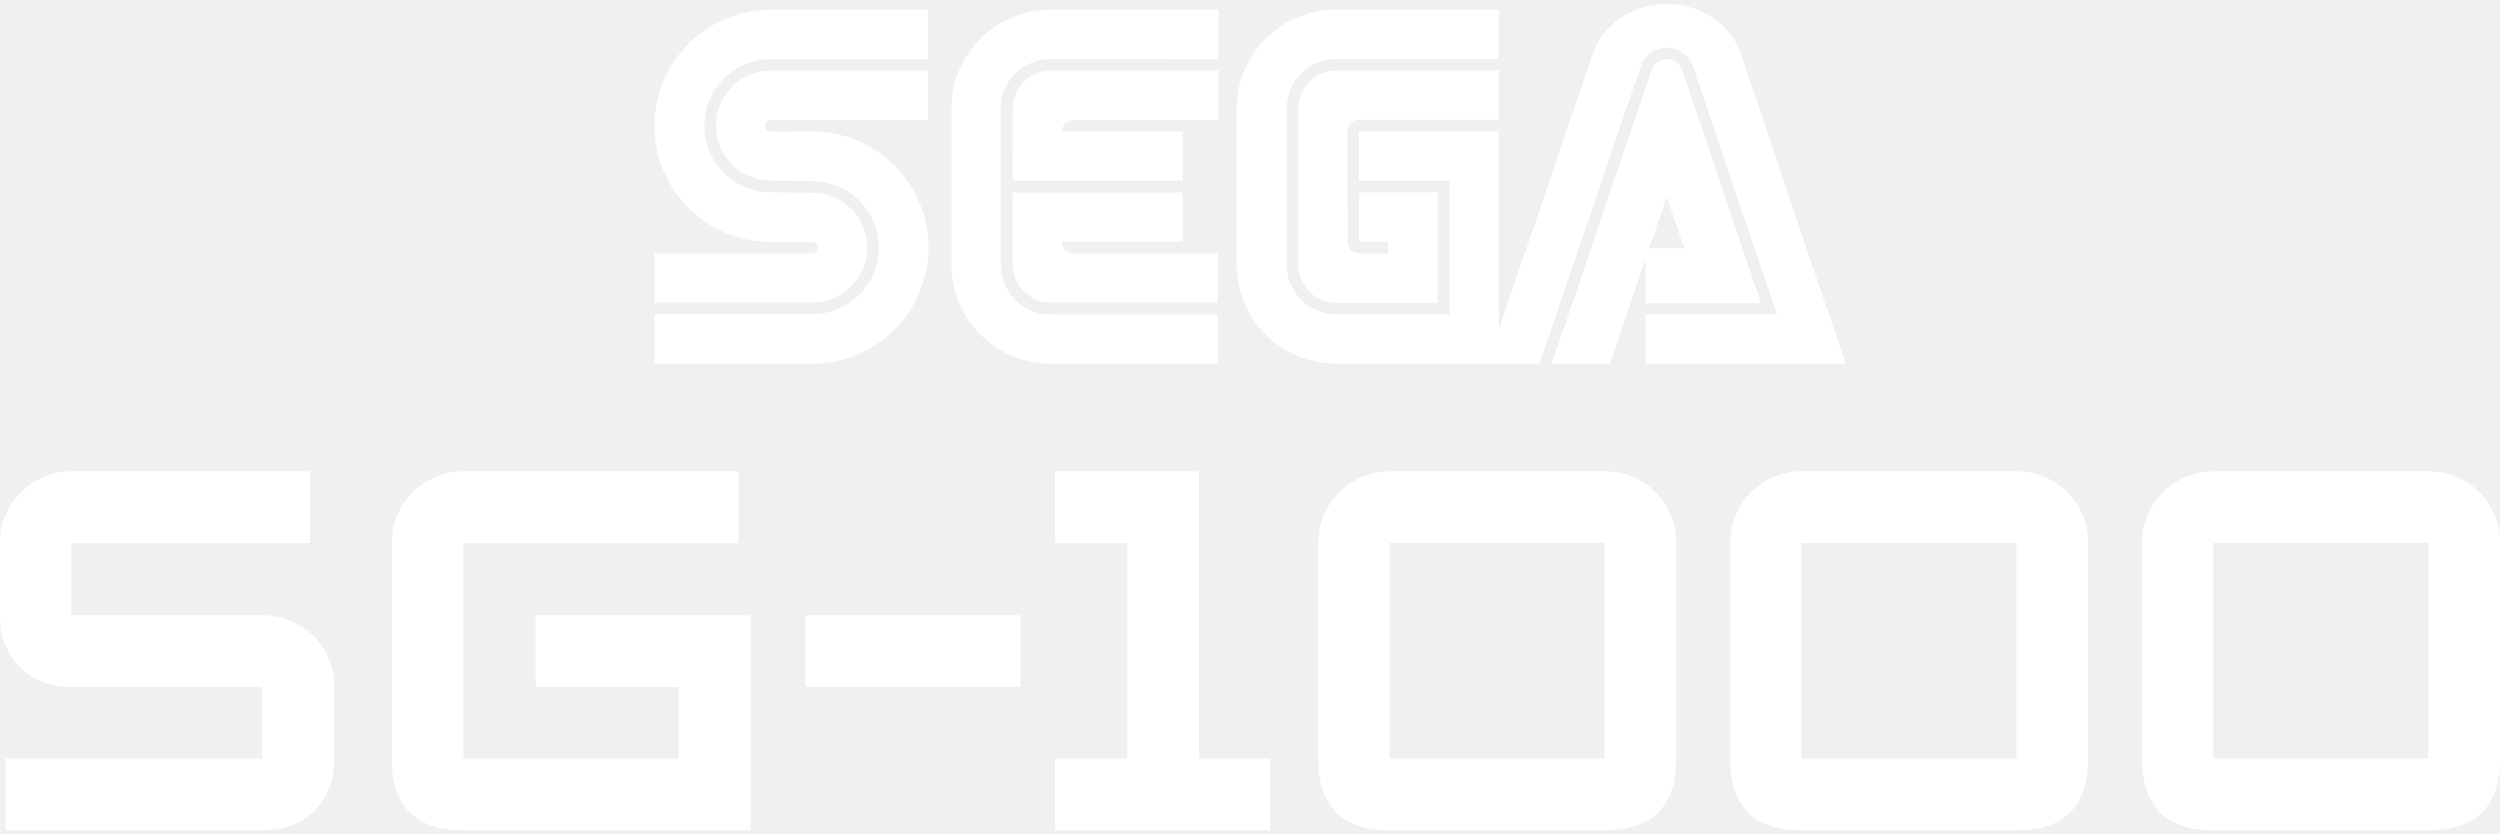
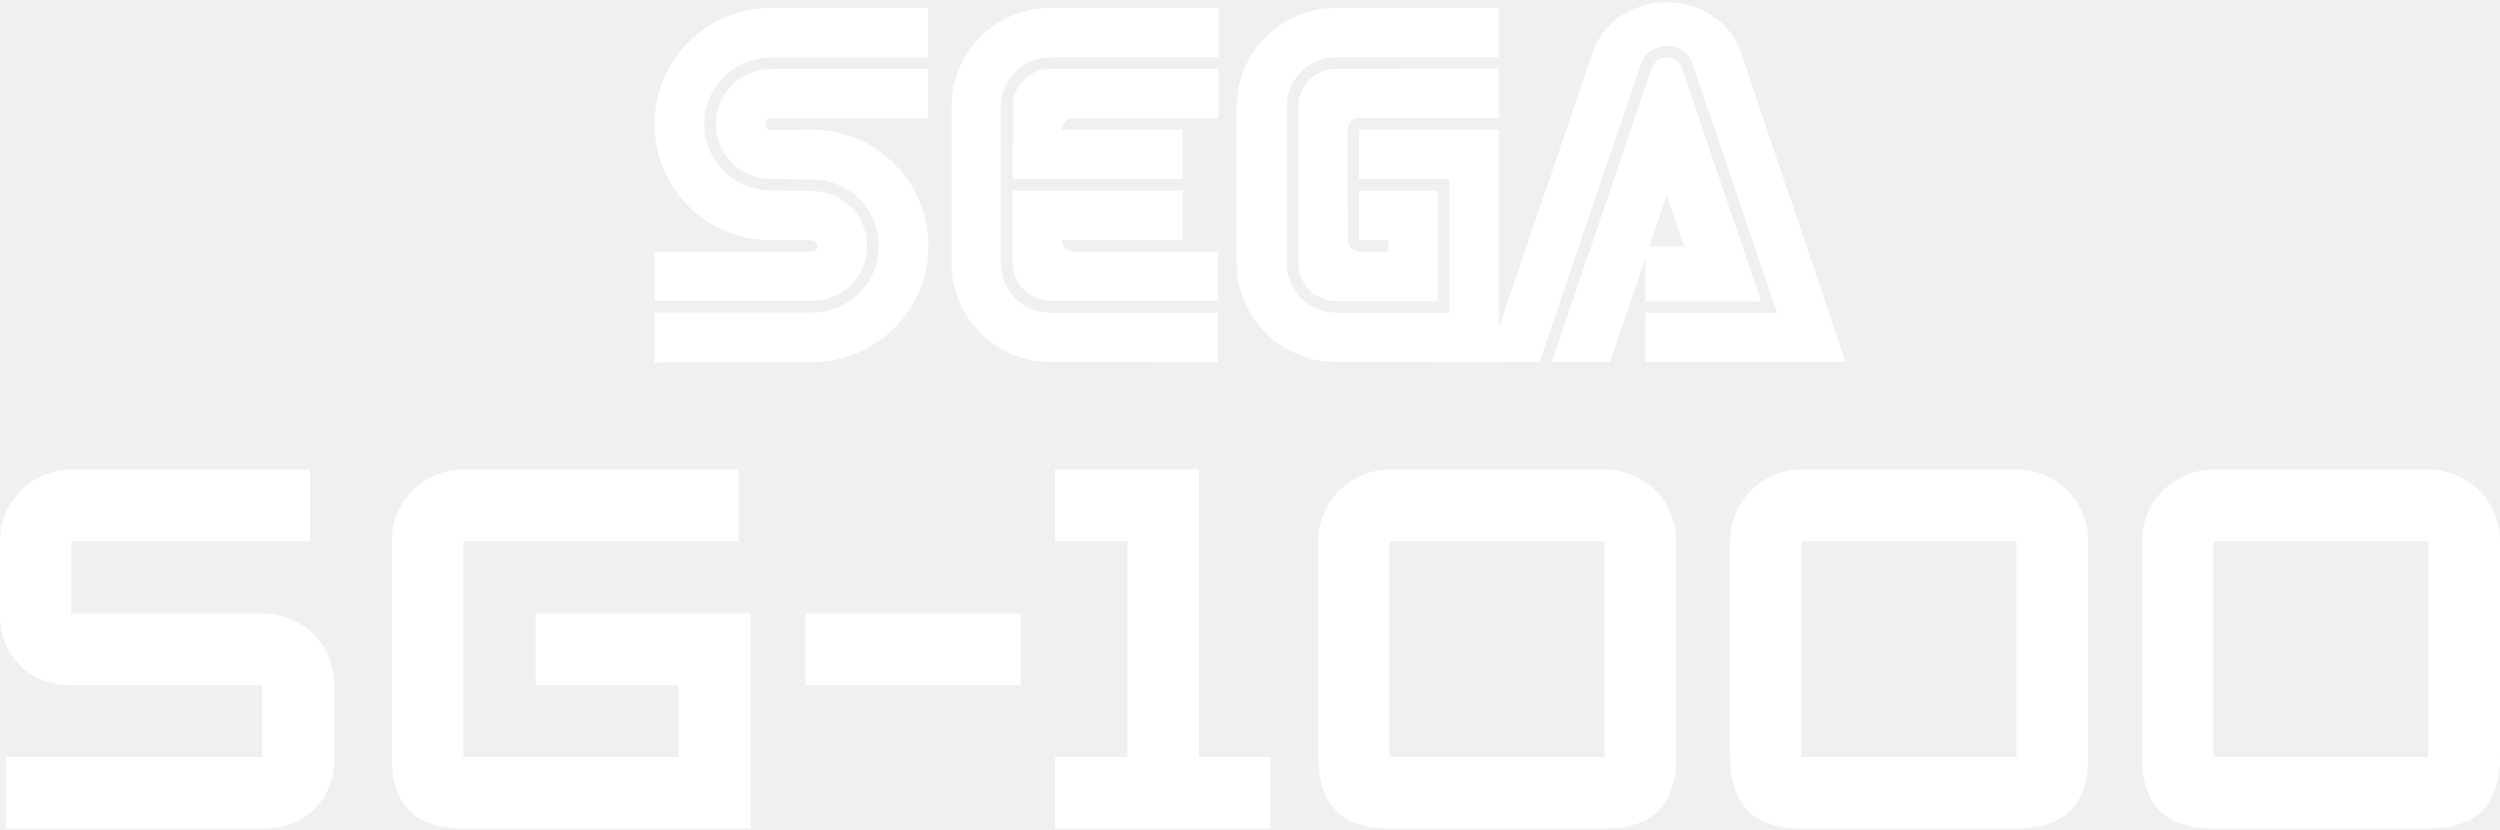
- <svg xmlns="http://www.w3.org/2000/svg" clip-rule="evenodd" fill-rule="evenodd" stroke-linejoin="round" stroke-miterlimit="2" viewBox="0 0 600 200">
+ <svg xmlns="http://www.w3.org/2000/svg" clip-rule="evenodd" fill-rule="evenodd" stroke-linejoin="round" stroke-miterlimit="2" viewBox="0 0 600 199">
  <g fill="#fff" fill-rule="nonzero">
-     <path d="m80.218 182.066c0 5.143-1.561 9.296-4.682 12.46s-7.338 4.745-12.651 4.745h-61.491v-17.205h61.491v-17.21h-45.803c-5.061 0-9.173-1.602-12.336-4.807-3.164-3.205-4.746-7.338-4.746-12.399v-17.337c0-2.445.464-4.722 1.392-6.83.928-2.109 2.172-3.922 3.732-5.441s3.373-2.721 5.44-3.606c2.068-.886 4.24-1.329 6.518-1.329h57.317v17.206h-57.317v17.337h45.803c2.445 0 4.723.443 6.832 1.328 2.11.886 3.944 2.088 5.505 3.605 1.559 1.518 2.782 3.331 3.668 5.441.885 2.109 1.328 4.387 1.328 6.832z" />
-     <path d="m180.179 199.271h-68.955c-11.473 0-17.21-5.735-17.21-17.205v-51.753c0-2.445.464-4.722 1.392-6.83.928-2.109 2.173-3.922 3.734-5.441s3.375-2.721 5.441-3.606c2.065-.886 4.28-1.329 6.643-1.329h66.047v17.206h-66.047v51.753h51.621v-17.21h-34.288v-17.206h51.622z" />
-     <path d="m193.292 147.65h51.625v17.206h-51.625z" />
-     <path d="m304.848 199.271h-51.626v-17.205h17.334v-51.753h-17.334v-17.206h34.543v68.959h17.083z" />
-     <path d="m333.471 113.107c-2.276 0-4.444.44-6.511 1.326-2.067.885-3.879 2.087-5.439 3.606s-2.805 3.33-3.733 5.439c-.928 2.108-1.394 4.387-1.394 6.832v51.756c0 11.471 5.691 17.204 17.077 17.204h51.629c11.471 0 17.203-5.733 17.204-17.204v-51.756c-.001-2.36-.441-4.588-1.326-6.696-.886-2.108-2.105-3.945-3.665-5.507-1.56-1.561-3.397-2.789-5.507-3.674-2.11-.886-4.345-1.326-6.706-1.326zm0 17.203h51.629v51.756h-51.629z" />
-     <path d="m432.324 113.107c-2.276 0-4.444.44-6.511 1.326-2.067.885-3.879 2.087-5.439 3.606s-2.805 3.33-3.733 5.439c-.928 2.108-1.394 4.387-1.394 6.832v51.756c0 11.471 5.691 17.204 17.077 17.204h51.629c11.471 0 17.204-5.733 17.204-17.204v-51.756c0-2.36-.441-4.588-1.326-6.696-.886-2.108-2.115-3.945-3.675-5.507-1.56-1.561-3.397-2.789-5.507-3.674-2.109-.886-4.335-1.326-6.696-1.326zm0 17.203h51.629v51.756h-51.629z" />
-     <path d="m531.177 113.107c-2.276 0-4.454.44-6.521 1.326-2.067.885-3.878 2.087-5.438 3.606s-2.805 3.33-3.733 5.439c-.928 2.108-1.394 4.387-1.394 6.832v51.756c0 11.471 5.701 17.204 17.086 17.204h51.62c11.47 0 17.203-5.733 17.203-17.204v-51.756c0-2.36-.44-4.588-1.326-6.696-.885-2.108-2.105-3.945-3.664-5.507-1.56-1.561-3.398-2.789-5.507-3.674-2.11-.886-4.346-1.326-6.706-1.326zm0 17.203h51.62v51.756h-51.62z" />
-     <path d="m157.082 87.361 37.773-.038c15.454 0 27.978-12.486 27.978-27.87 0-15.415-12.524-27.902-27.978-27.902l-9.81.054c-.773 0-1.4-.634-1.4-1.414s.627-1.415 1.4-1.415l37.705.008.015-11.829h-37.728c-7.294 0-13.228 5.925-13.228 13.205 0 7.287 5.933 13.19 13.228 13.19l9.856.13c8.855 0 16.02 7.141 16.02 15.951 0 8.816-7.164 15.973-16.02 15.973h-37.796z" />
-     <path d="m157.097 72.627h37.796c7.318 0 13.236-5.902 13.236-13.197 0-7.287-5.918-13.183-13.236-13.183l-9.856-.106c-8.839 0-16.011-7.149-16.011-15.982 0-8.808 7.172-15.958 16.011-15.958l37.728-.008-.015-11.874h-37.705c-15.438 0-27.978 12.472-27.978 27.872 0 15.399 12.54 27.878 27.978 27.878l9.757.015c.741 0 1.368.605 1.368 1.369 0 .75-.627 1.353-1.368 1.353l-37.72.031zm95.022 2.852c-6.554 0-11.922-5.223-11.922-11.891v-37.733c0-6.416 5.368-11.692 11.922-11.692l40.318.007v-11.851h-40.318c-13.121 0-23.749 10.59-23.749 23.666v37.604c0 13.077 10.628 23.682 23.749 23.682l40.15.016-.008-11.822z" />
-     <path d="m243.088 25.985c0-5 4.022-9.053 9.031-9.053h40.318v11.867h-34.737c-2.783 0-2.821 2.76-2.821 2.76h28.98v11.814h-40.785zm9.031 46.62c-4.994 0-9.046-4.03-9.046-9.016v-17.403h40.785v11.838h-28.98c.038 2.782 2.821 2.797 2.821 2.797h34.569l-.008 11.768zm68.573 2.844c-6.531 0-11.867-5.322-11.867-11.861v-37.604c0-6.546 5.298-11.822 11.835-11.822h39.051v-11.843h-39.141c-13.115 0-23.743 10.59-23.743 23.666v37.604c0 13.077 10.72 23.682 23.833 23.682l39.051.016v-55.728h-33.56v11.814h21.7v32.076z" />
-     <path d="m311.607 63.588c0 5.01 4.053 9.085 9.053 9.085h24.392v-26.502h-18.871v11.853h7.003l.023 2.782h-6.973c-1.522 0-2.768-1.26-2.768-2.782l-.062-26.473s-.008-2.752 2.799-2.821h33.521l-.015-11.806-39.051.008c-4.966 0-9.053 4.086-9.053 9.053v37.603m84.801-46.833c.541-1.545 2.009-2.587 3.647-2.587 1.637 0 3.105 1.042 3.647 2.587l18.956 56.002h-27.757l.03-13.174h9.276l-4.176-12.41-13.603 40.104h-13.992z" />
-     <path d="m426.478 75.449h-31.533v11.828h47.988l-24.958-73.841c-2.187-7.202-9.396-12.5-17.931-12.5-8.548 0-15.735 5.275-17.938 12.471l-25.187 73.871h12.564l24.453-71.807c1.022-2.451 3.431-4.055 6.087-4.052 2.651.004 5.056 1.597 6.094 4.037z" />
+     <path d="m80.218 181.657c0 5.144-1.561 9.297-4.682 12.461-3.121 3.163-7.338 4.745-12.651 4.745h-61.491v-17.206h61.491v-17.209h-45.803c-5.061 0-9.173-1.603-12.336-4.808-3.164-3.204-4.746-7.337-4.746-12.398v-17.337c0-2.446.464-4.723 1.392-6.831s2.172-3.922 3.732-5.441c1.56-1.518 3.373-2.721 5.44-3.606 2.068-.886 4.24-1.328 6.518-1.328h57.317v17.206h-57.317v17.337h45.803c2.445 0 4.723.442 6.832 1.328 2.11.885 3.944 2.087 5.505 3.604 1.559 1.518 2.782 3.332 3.668 5.441.885 2.11 1.328 4.387 1.328 6.833z" />
+     <path d="m180.179 198.863h-68.955c-11.473 0-17.21-5.735-17.21-17.206v-51.752c0-2.446.464-4.723 1.392-6.831s2.173-3.922 3.734-5.441c1.561-1.518 3.375-2.721 5.441-3.606 2.065-.886 4.28-1.328 6.643-1.328h66.047v17.206h-66.047v51.752h51.621v-17.209h-34.288v-17.206h51.622z" />
+     <path d="m193.292 147.242h51.625v17.206h-51.625z" />
+     <path d="m304.848 198.863h-51.626v-17.206h17.334v-51.752h-17.334v-17.206h34.543v68.958h17.083z" />
+     <path d="m333.471 112.699c-2.276 0-4.444.439-6.511 1.325s-3.879 2.088-5.439 3.607c-1.56 1.518-2.805 3.33-3.733 5.438-.928 2.109-1.394 4.387-1.394 6.833v51.756c0 11.471 5.691 17.203 17.077 17.203h51.629c11.471 0 17.203-5.732 17.204-17.203v-51.756c-.001-2.36-.441-4.588-1.326-6.696-.886-2.109-2.105-3.946-3.665-5.507s-3.397-2.789-5.507-3.675-4.345-1.325-6.706-1.325zm0 17.203h51.629v51.756h-51.629z" />
+     <path d="m432.324 112.699c-2.276 0-4.444.439-6.511 1.325s-3.879 2.088-5.439 3.607c-1.56 1.518-2.805 3.33-3.733 5.438-.928 2.109-1.394 4.387-1.394 6.833v51.756c0 11.471 5.691 17.203 17.077 17.203h51.629c11.471 0 17.204-5.732 17.204-17.203v-51.756c0-2.36-.441-4.588-1.326-6.696-.886-2.109-2.115-3.946-3.675-5.507s-3.397-2.789-5.507-3.675c-2.109-.886-4.335-1.325-6.696-1.325zm0 17.203h51.629v51.756h-51.629z" />
+     <path d="m531.177 112.699c-2.276 0-4.454.439-6.521 1.325s-3.878 2.088-5.438 3.607c-1.56 1.518-2.805 3.33-3.733 5.438-.928 2.109-1.394 4.387-1.394 6.833v51.756c0 11.471 5.701 17.203 17.086 17.203h51.62c11.47 0 17.203-5.732 17.203-17.203v-51.756c0-2.36-.44-4.588-1.326-6.696-.885-2.109-2.105-3.946-3.664-5.507-1.56-1.561-3.398-2.789-5.507-3.675-2.11-.886-4.346-1.325-6.706-1.325zm0 17.203h51.62v51.756h-51.62z" />
+     <path d="m157.082 86.953 37.773-.038c15.454 0 27.978-12.486 27.978-27.871 0-15.414-12.524-27.901-27.978-27.901l-9.81.053c-.773 0-1.4-.634-1.4-1.414s.627-1.415 1.4-1.415l37.705.008.015-11.828h-37.728c-7.294 0-13.228 5.925-13.228 13.205 0 7.287 5.933 13.189 13.228 13.189l9.856.13c8.855 0 16.02 7.141 16.02 15.951 0 8.816-7.164 15.973-16.02 15.973h-37.796z" />
+     <path d="m157.097 72.219h37.796c7.318 0 13.236-5.903 13.236-13.198 0-7.287-5.918-13.182-13.236-13.182l-9.856-.107c-8.839 0-16.011-7.149-16.011-15.981 0-8.808 7.172-15.958 16.011-15.958l37.728-.008-.015-11.874h-37.705c-15.438 0-27.978 12.472-27.978 27.871 0 15.4 12.54 27.879 27.978 27.879l9.757.015c.741 0 1.368.604 1.368 1.368 0 .75-.627 1.354-1.368 1.354l-37.72.03zm95.022 2.852c-6.554 0-11.922-5.223-11.922-11.891v-37.734c0-6.415 5.368-11.691 11.922-11.691l40.318.007v-11.851h-40.318c-13.121 0-23.749 10.59-23.749 23.665v37.605c0 13.076 10.628 23.681 23.749 23.681l40.15.016-.008-11.821z" />
+     <path d="m243.088 25.576c0-5 4.022-9.053 9.031-9.053h40.318v11.867h-34.737c-2.783 0-2.821 2.761-2.821 2.761h28.98v11.813h-40.785zm9.031 46.62c-4.994 0-9.046-4.029-9.046-9.015v-17.404h40.785v11.838h-28.98c.038 2.783 2.821 2.797 2.821 2.797h34.569l-.008 11.768zm68.573 2.845c-6.531 0-11.867-5.322-11.867-11.861v-37.605c0-6.545 5.298-11.821 11.835-11.821h39.051v-11.843h-39.141c-13.115 0-23.743 10.59-23.743 23.665v37.605c0 13.076 10.72 23.681 23.833 23.681l39.051.016v-55.727h-33.56v11.813h21.7v32.077z" />
+     <path d="m311.607 63.18c0 5.01 4.053 9.085 9.053 9.085h24.392v-26.503h-18.871v11.853h7.003l.023 2.783h-6.973c-1.522 0-2.768-1.261-2.768-2.783l-.062-26.472s-.008-2.753 2.799-2.821h33.521l-.015-11.807-39.051.008c-4.966 0-9.053 4.087-9.053 9.053v37.604m84.801-46.833c.541-1.546 2.009-2.587 3.647-2.587 1.637 0 3.105 1.041 3.647 2.587l18.956 56.002h-27.757l.03-13.175h9.276l-4.176-12.41-13.603 40.104h-13.992z" />
+     <path d="m426.478 75.041h-31.533v11.827h47.988l-24.958-73.84c-2.187-7.202-9.396-12.501-17.931-12.501-8.548 0-15.735 5.275-17.938 12.472l-25.187 73.87h12.564l24.453-71.806c1.022-2.452 3.431-4.056 6.087-4.053 2.651.004 5.056 1.598 6.094 4.038z" />
  </g>
</svg>
